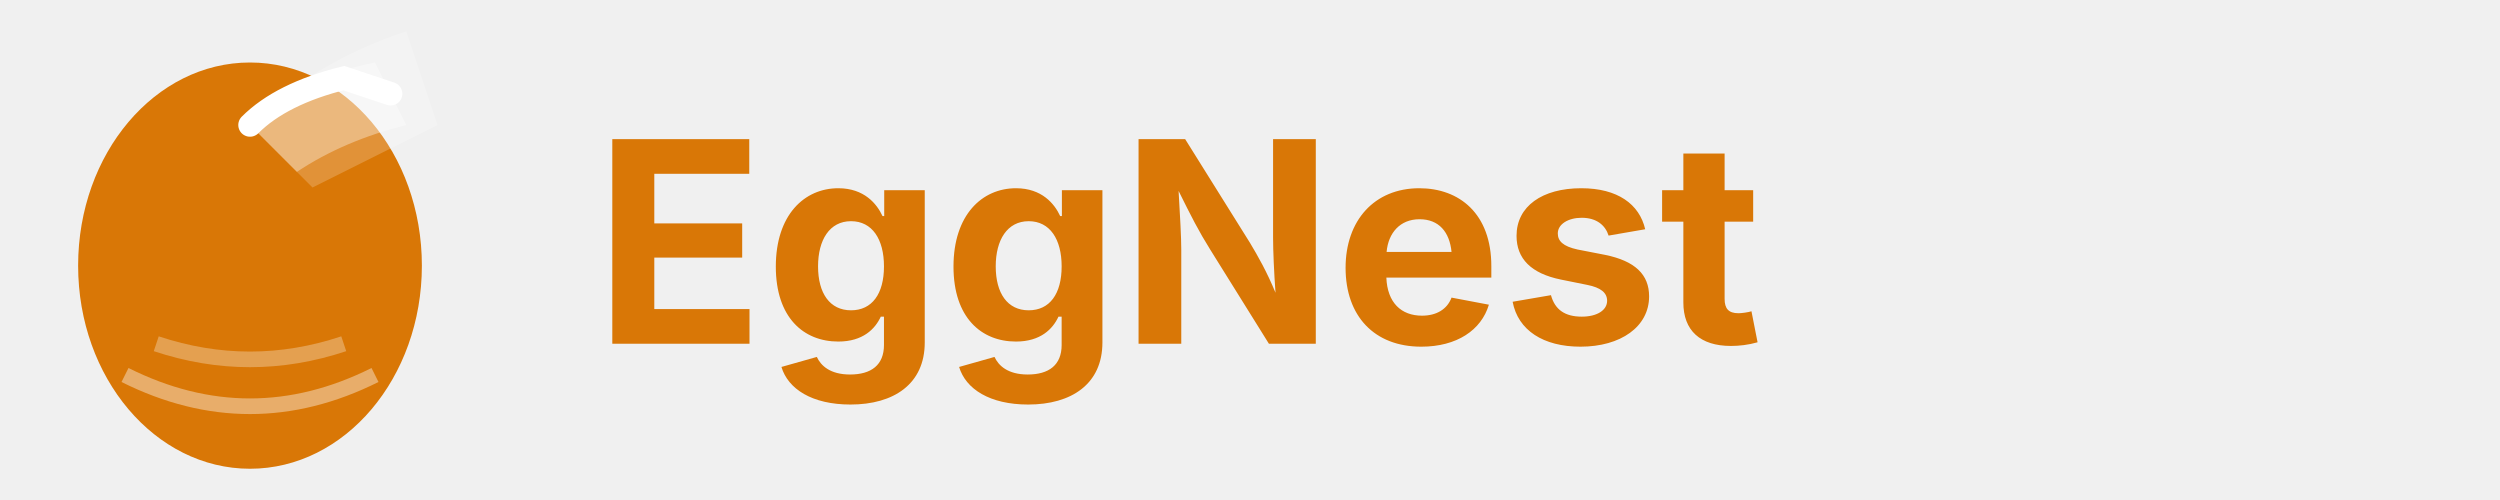
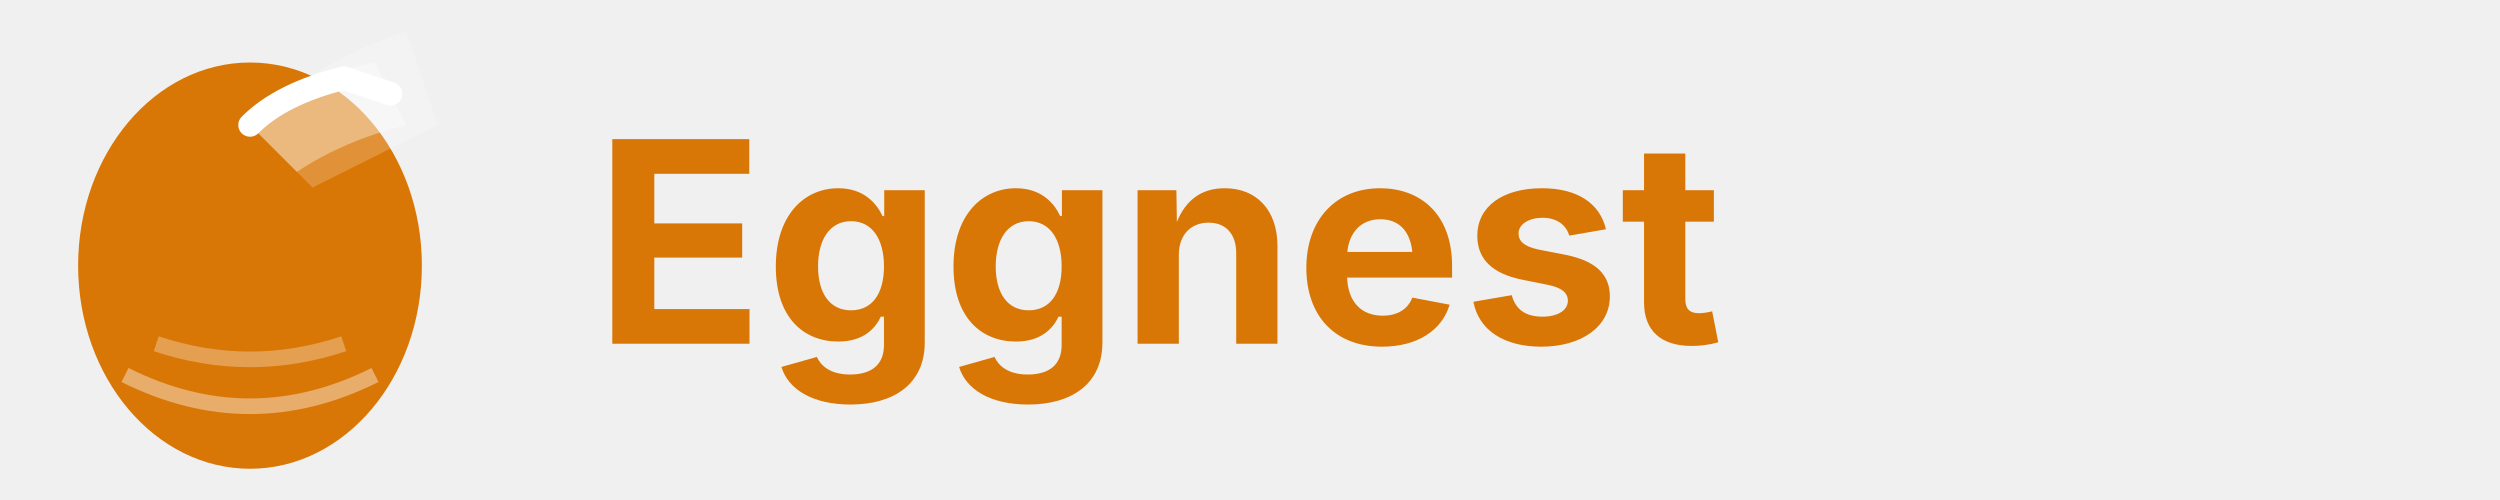
<svg xmlns="http://www.w3.org/2000/svg" viewBox="0 0 160 32">
  <ellipse cx="16" cy="17" rx="11" ry="13" fill="#d97706" />
  <path d="M16 8 Q20 4, 26 2 L28 8 Q24 10, 20 12 Q18 10, 16 8 Z" fill="rgba(255,255,255,0.2)" />
  <path d="M16 8 Q19 5, 24 4 L26 8 Q22 9, 19 11 Q17.5 9.5, 16 8 Z" fill="rgba(255,255,255,0.35)" />
  <path d="M16 8 Q18 6, 22 5 L25 6" stroke="white" stroke-width="1.5" stroke-linecap="round" fill="none" />
  <path d="M8 24 Q12 26, 16 26 Q20 26, 24 24" stroke="rgba(255,255,255,0.4)" stroke-width="1" fill="none" />
  <path d="M10 22 Q13 23, 16 23 Q19 23, 22 22" stroke="rgba(255,255,255,0.3)" stroke-width="1" fill="none" />
  <text x="38" y="22" font-family="system-ui, -apple-system, sans-serif" font-size="18" font-weight="700" fill="#d97706">
-     EggNest
+     Eggnest
  </text>
</svg>
